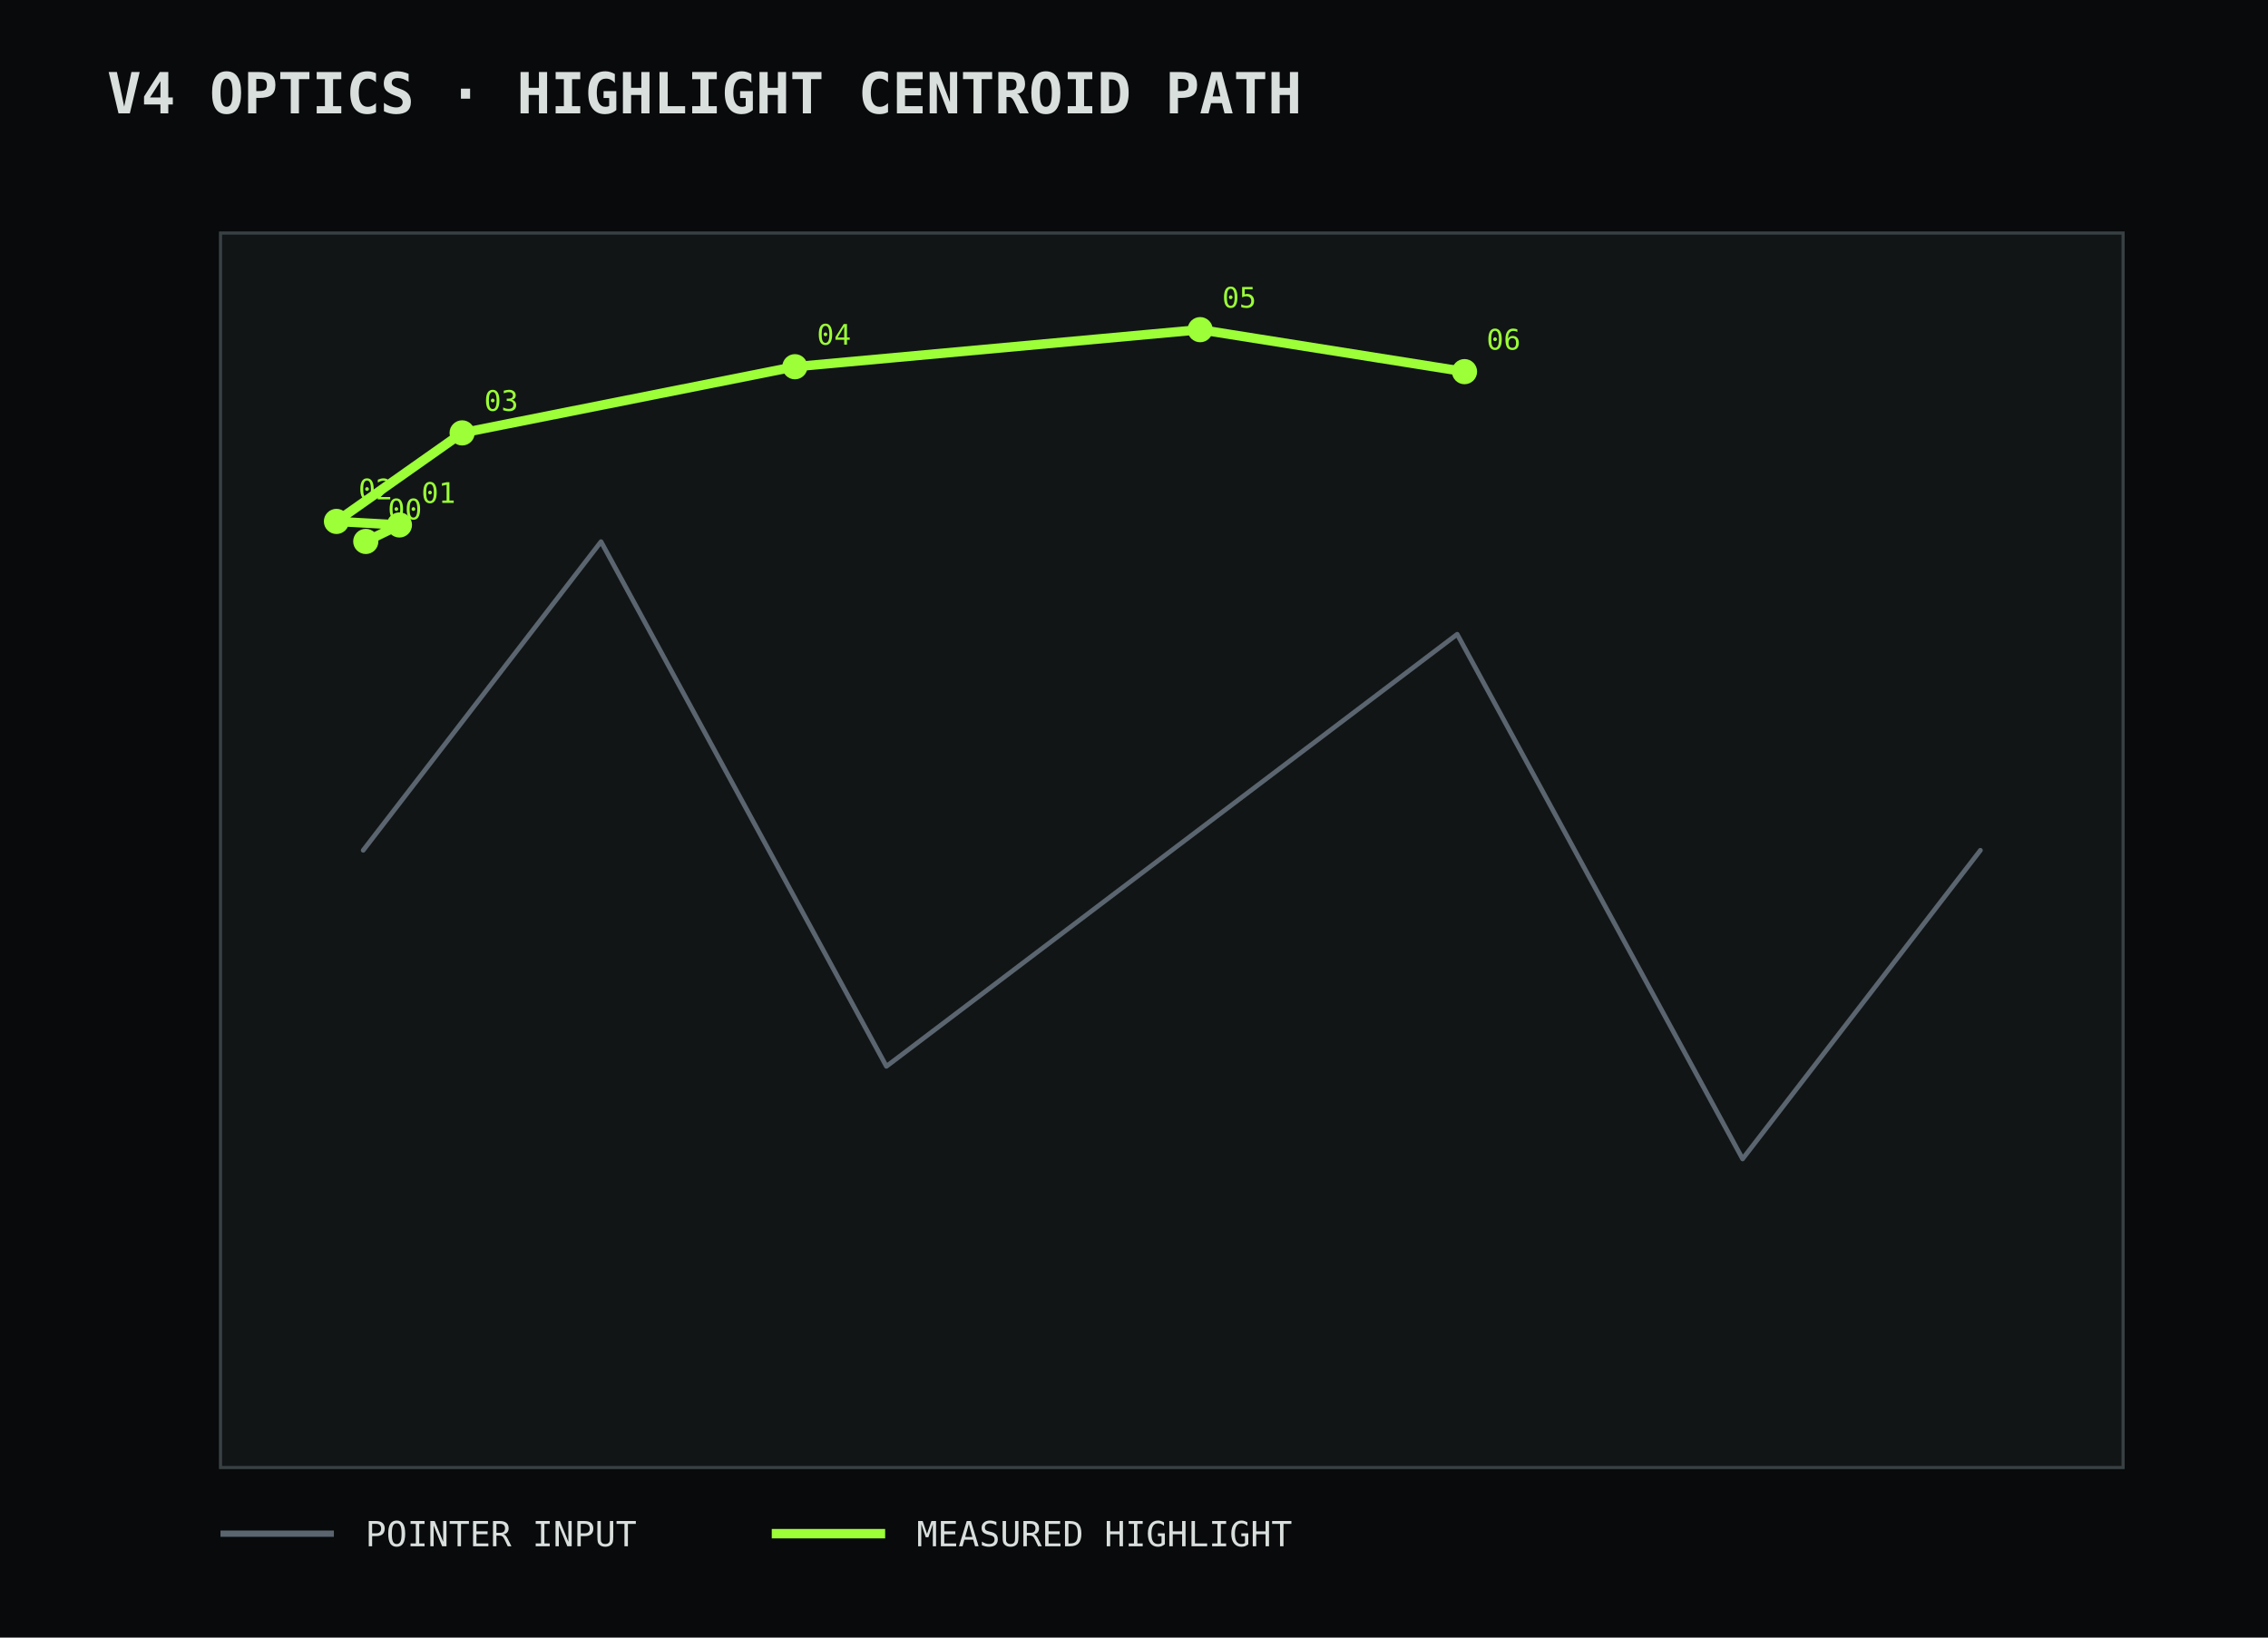
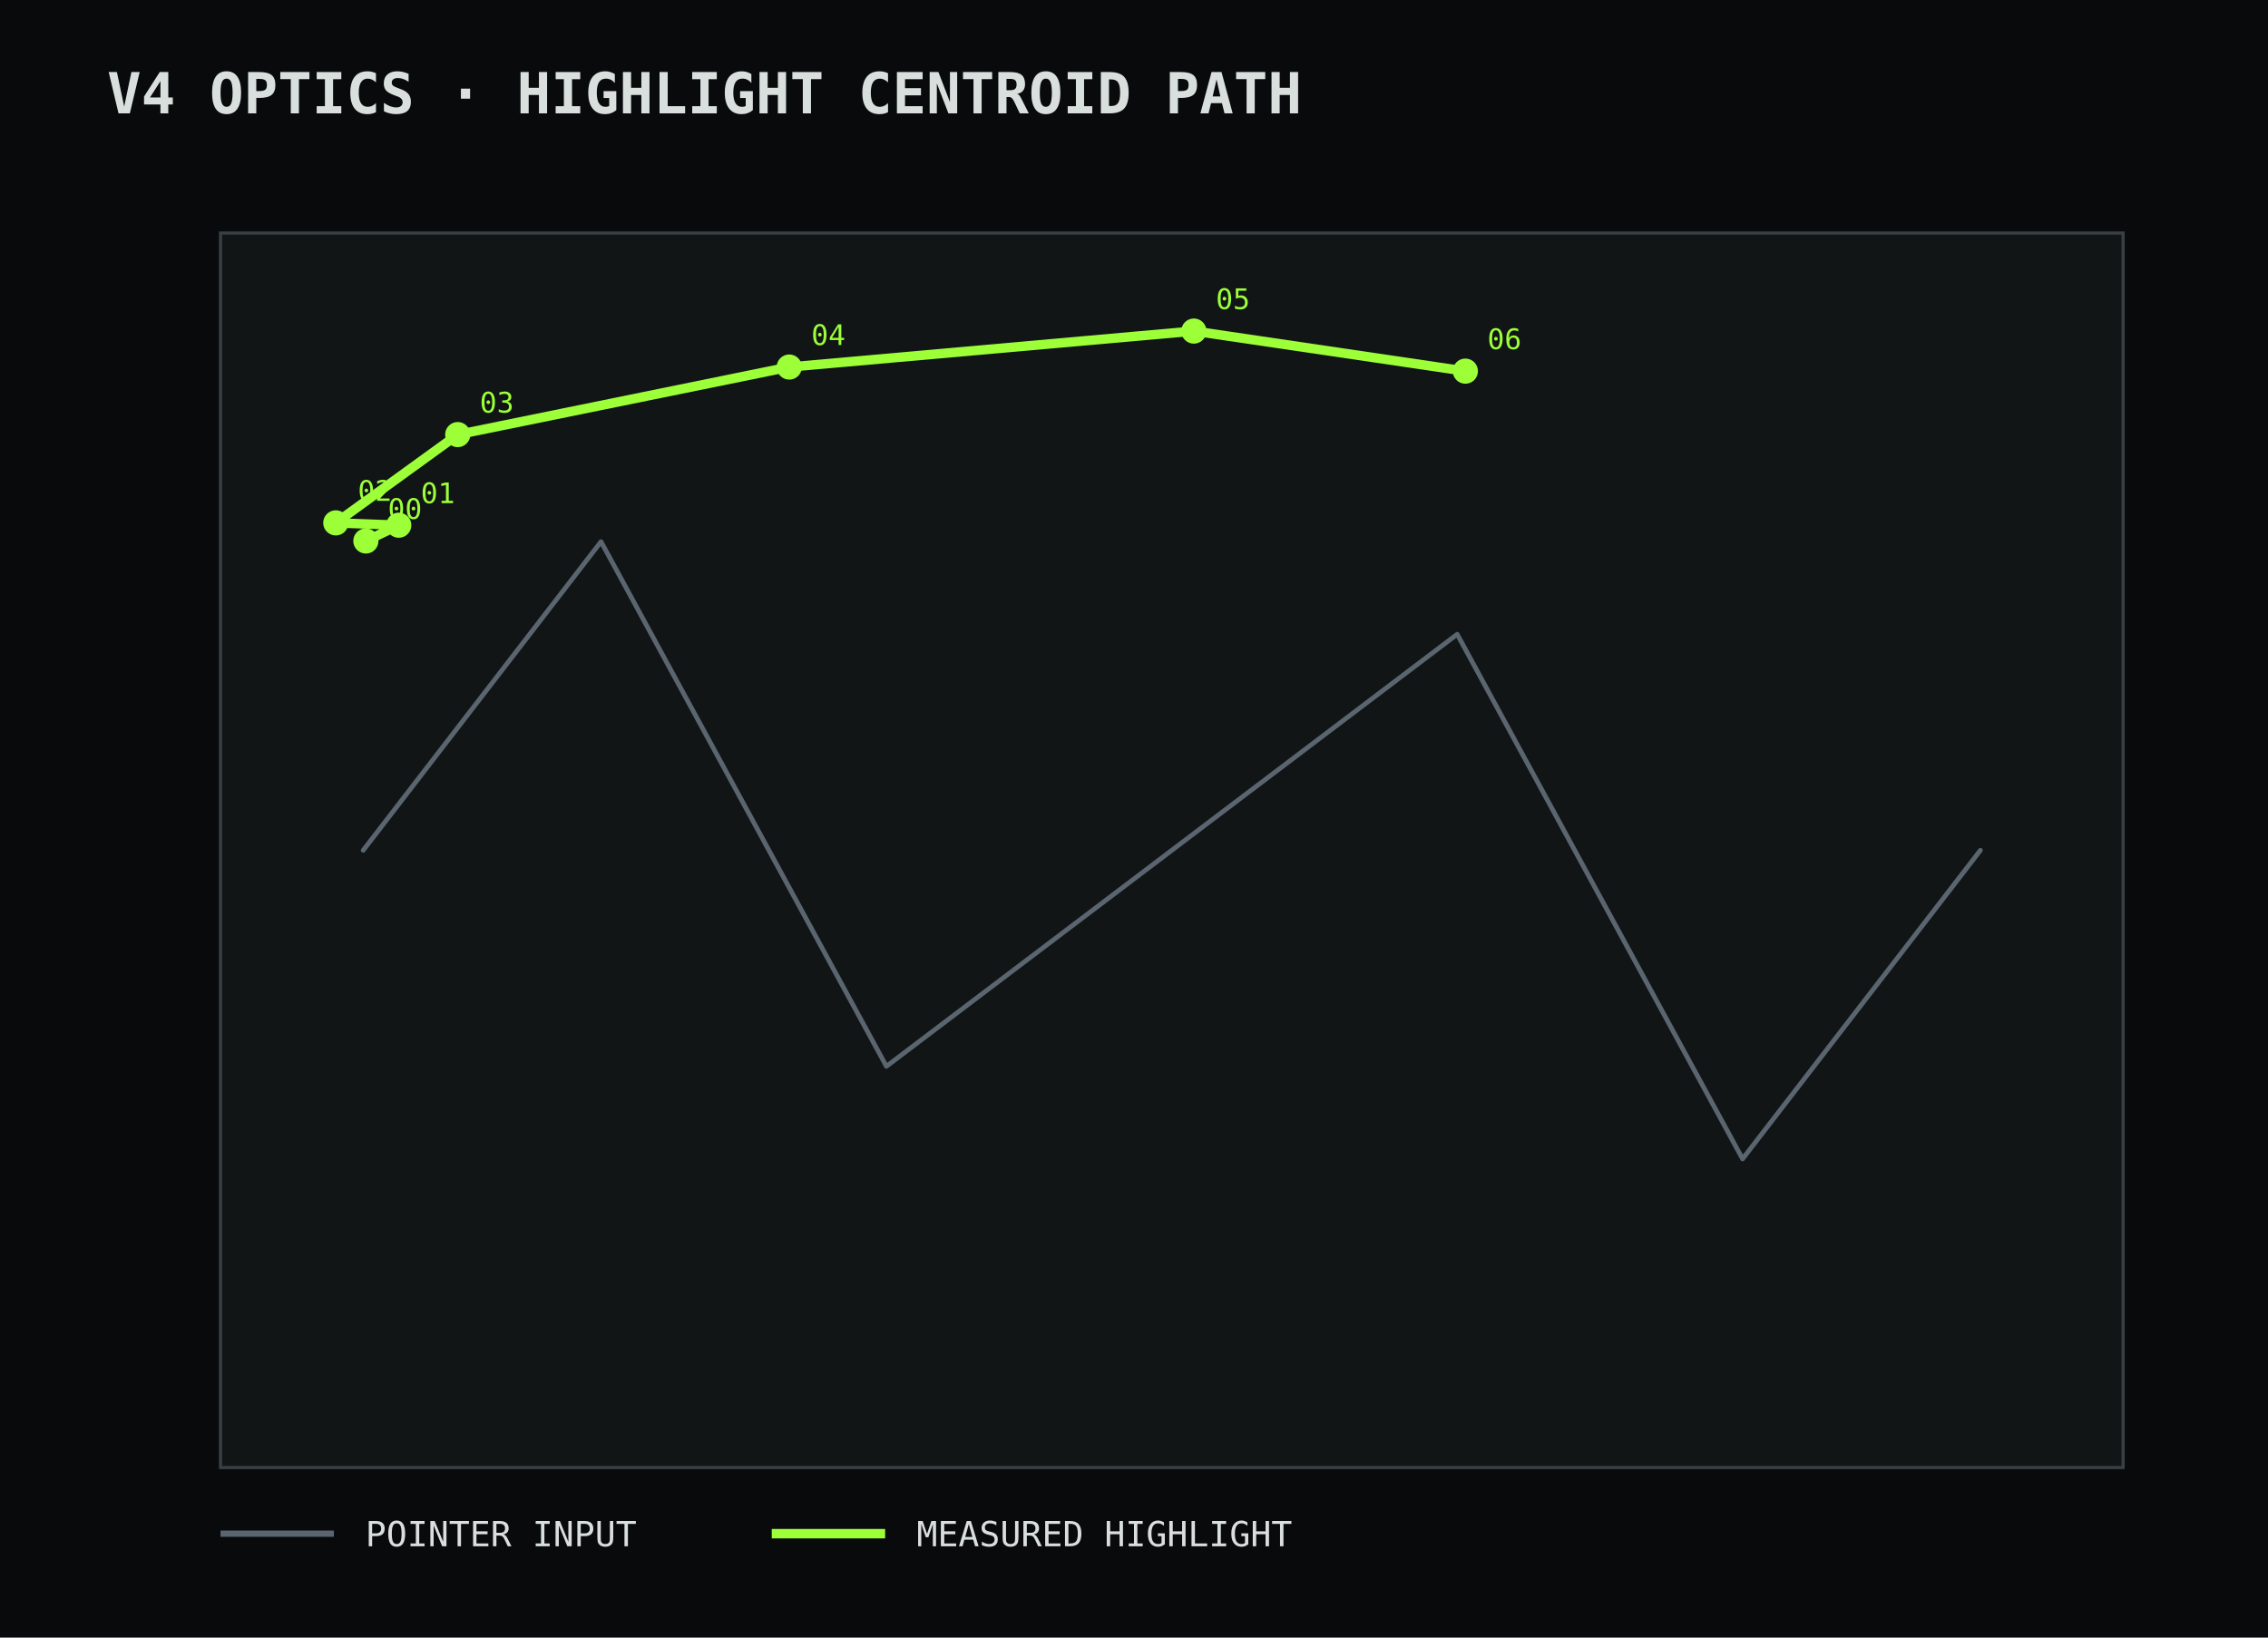
<svg xmlns="http://www.w3.org/2000/svg" width="720" height="520" viewBox="0 0 720 520">
  <style>
    .bg { fill: #080a0b; } .frame { fill: #111516; stroke: #394043; stroke-width: 1; }
    text { font-family: ui-monospace, SFMono-Regular, Menlo, monospace; fill: #d9dfdc; }
    .title { font-size: 18px; font-weight: 700; } .legend { font-size: 11px; } .index { font-size: 9px; fill: #9cff38; }
  </style>
  <rect class="bg" width="100%" height="100%" />
  <text x="34" y="36" class="title">V4 OPTICS · HIGHLIGHT CENTROID PATH</text>
  <rect x="70" y="74" width="604" height="392" class="frame" />
  <polyline points="115.30,270.00 190.80,172.00 281.40,338.60 372.00,270.00 462.60,201.40 553.20,368.00 628.70,270.00" fill="none" stroke="#5a6570" stroke-width="1.5" stroke-linejoin="round" stroke-linecap="round" />
-   <polyline points="116.12,171.93 126.80,166.69 106.81,165.57 146.71,137.46 252.35,116.45 381.00,104.68 464.92,118.01" fill="none" stroke="#9cff38" stroke-width="3.0" stroke-linejoin="round" stroke-linecap="round" />
-   <circle cx="116.12" cy="171.93" r="4" fill="#9cff38" />
-   <text x="123.12" y="164.93" class="index">00</text>
-   <circle cx="126.80" cy="166.69" r="4" fill="#9cff38" />
-   <text x="133.80" y="159.69" class="index">01</text>
-   <circle cx="106.81" cy="165.57" r="4" fill="#9cff38" />
-   <text x="113.81" y="158.57" class="index">02</text>
-   <circle cx="146.71" cy="137.46" r="4" fill="#9cff38" />
-   <text x="153.71" y="130.46" class="index">03</text>
-   <circle cx="252.35" cy="116.45" r="4" fill="#9cff38" />
-   <text x="259.35" y="109.45" class="index">04</text>
-   <circle cx="381.00" cy="104.68" r="4" fill="#9cff38" />
-   <text x="388.00" y="97.68" class="index">05</text>
-   <circle cx="464.92" cy="118.01" r="4" fill="#9cff38" />
-   <text x="471.92" y="111.01" class="index">06</text>
+   <polyline points="116.15,171.78 126.59,166.77 106.60,166.03 145.31,138.00 250.56,116.55 379.00,105.13 465.19,117.85" fill="none" stroke="#9cff38" stroke-width="3.0" stroke-linejoin="round" stroke-linecap="round" />
+   <circle cx="116.15" cy="171.78" r="4" fill="#9cff38" />
+   <text x="123.15" y="164.78" class="index">00</text>
+   <circle cx="126.59" cy="166.77" r="4" fill="#9cff38" />
+   <text x="133.59" y="159.77" class="index">01</text>
+   <circle cx="106.60" cy="166.03" r="4" fill="#9cff38" />
+   <text x="113.60" y="159.03" class="index">02</text>
+   <circle cx="145.31" cy="138.00" r="4" fill="#9cff38" />
+   <text x="152.31" y="131.00" class="index">03</text>
+   <circle cx="250.56" cy="116.55" r="4" fill="#9cff38" />
+   <text x="257.56" y="109.55" class="index">04</text>
+   <circle cx="379.00" cy="105.13" r="4" fill="#9cff38" />
+   <text x="386.00" y="98.13" class="index">05</text>
+   <circle cx="465.19" cy="117.85" r="4" fill="#9cff38" />
+   <text x="472.19" y="110.85" class="index">06</text>
  <line x1="70" y1="487" x2="106" y2="487" stroke="#5a6570" stroke-width="2" />
  <text x="116" y="491" class="legend">POINTER INPUT</text>
  <line x1="245" y1="487" x2="281" y2="487" stroke="#9cff38" stroke-width="3" />
  <text x="291" y="491" class="legend">MEASURED HIGHLIGHT</text>
</svg>
